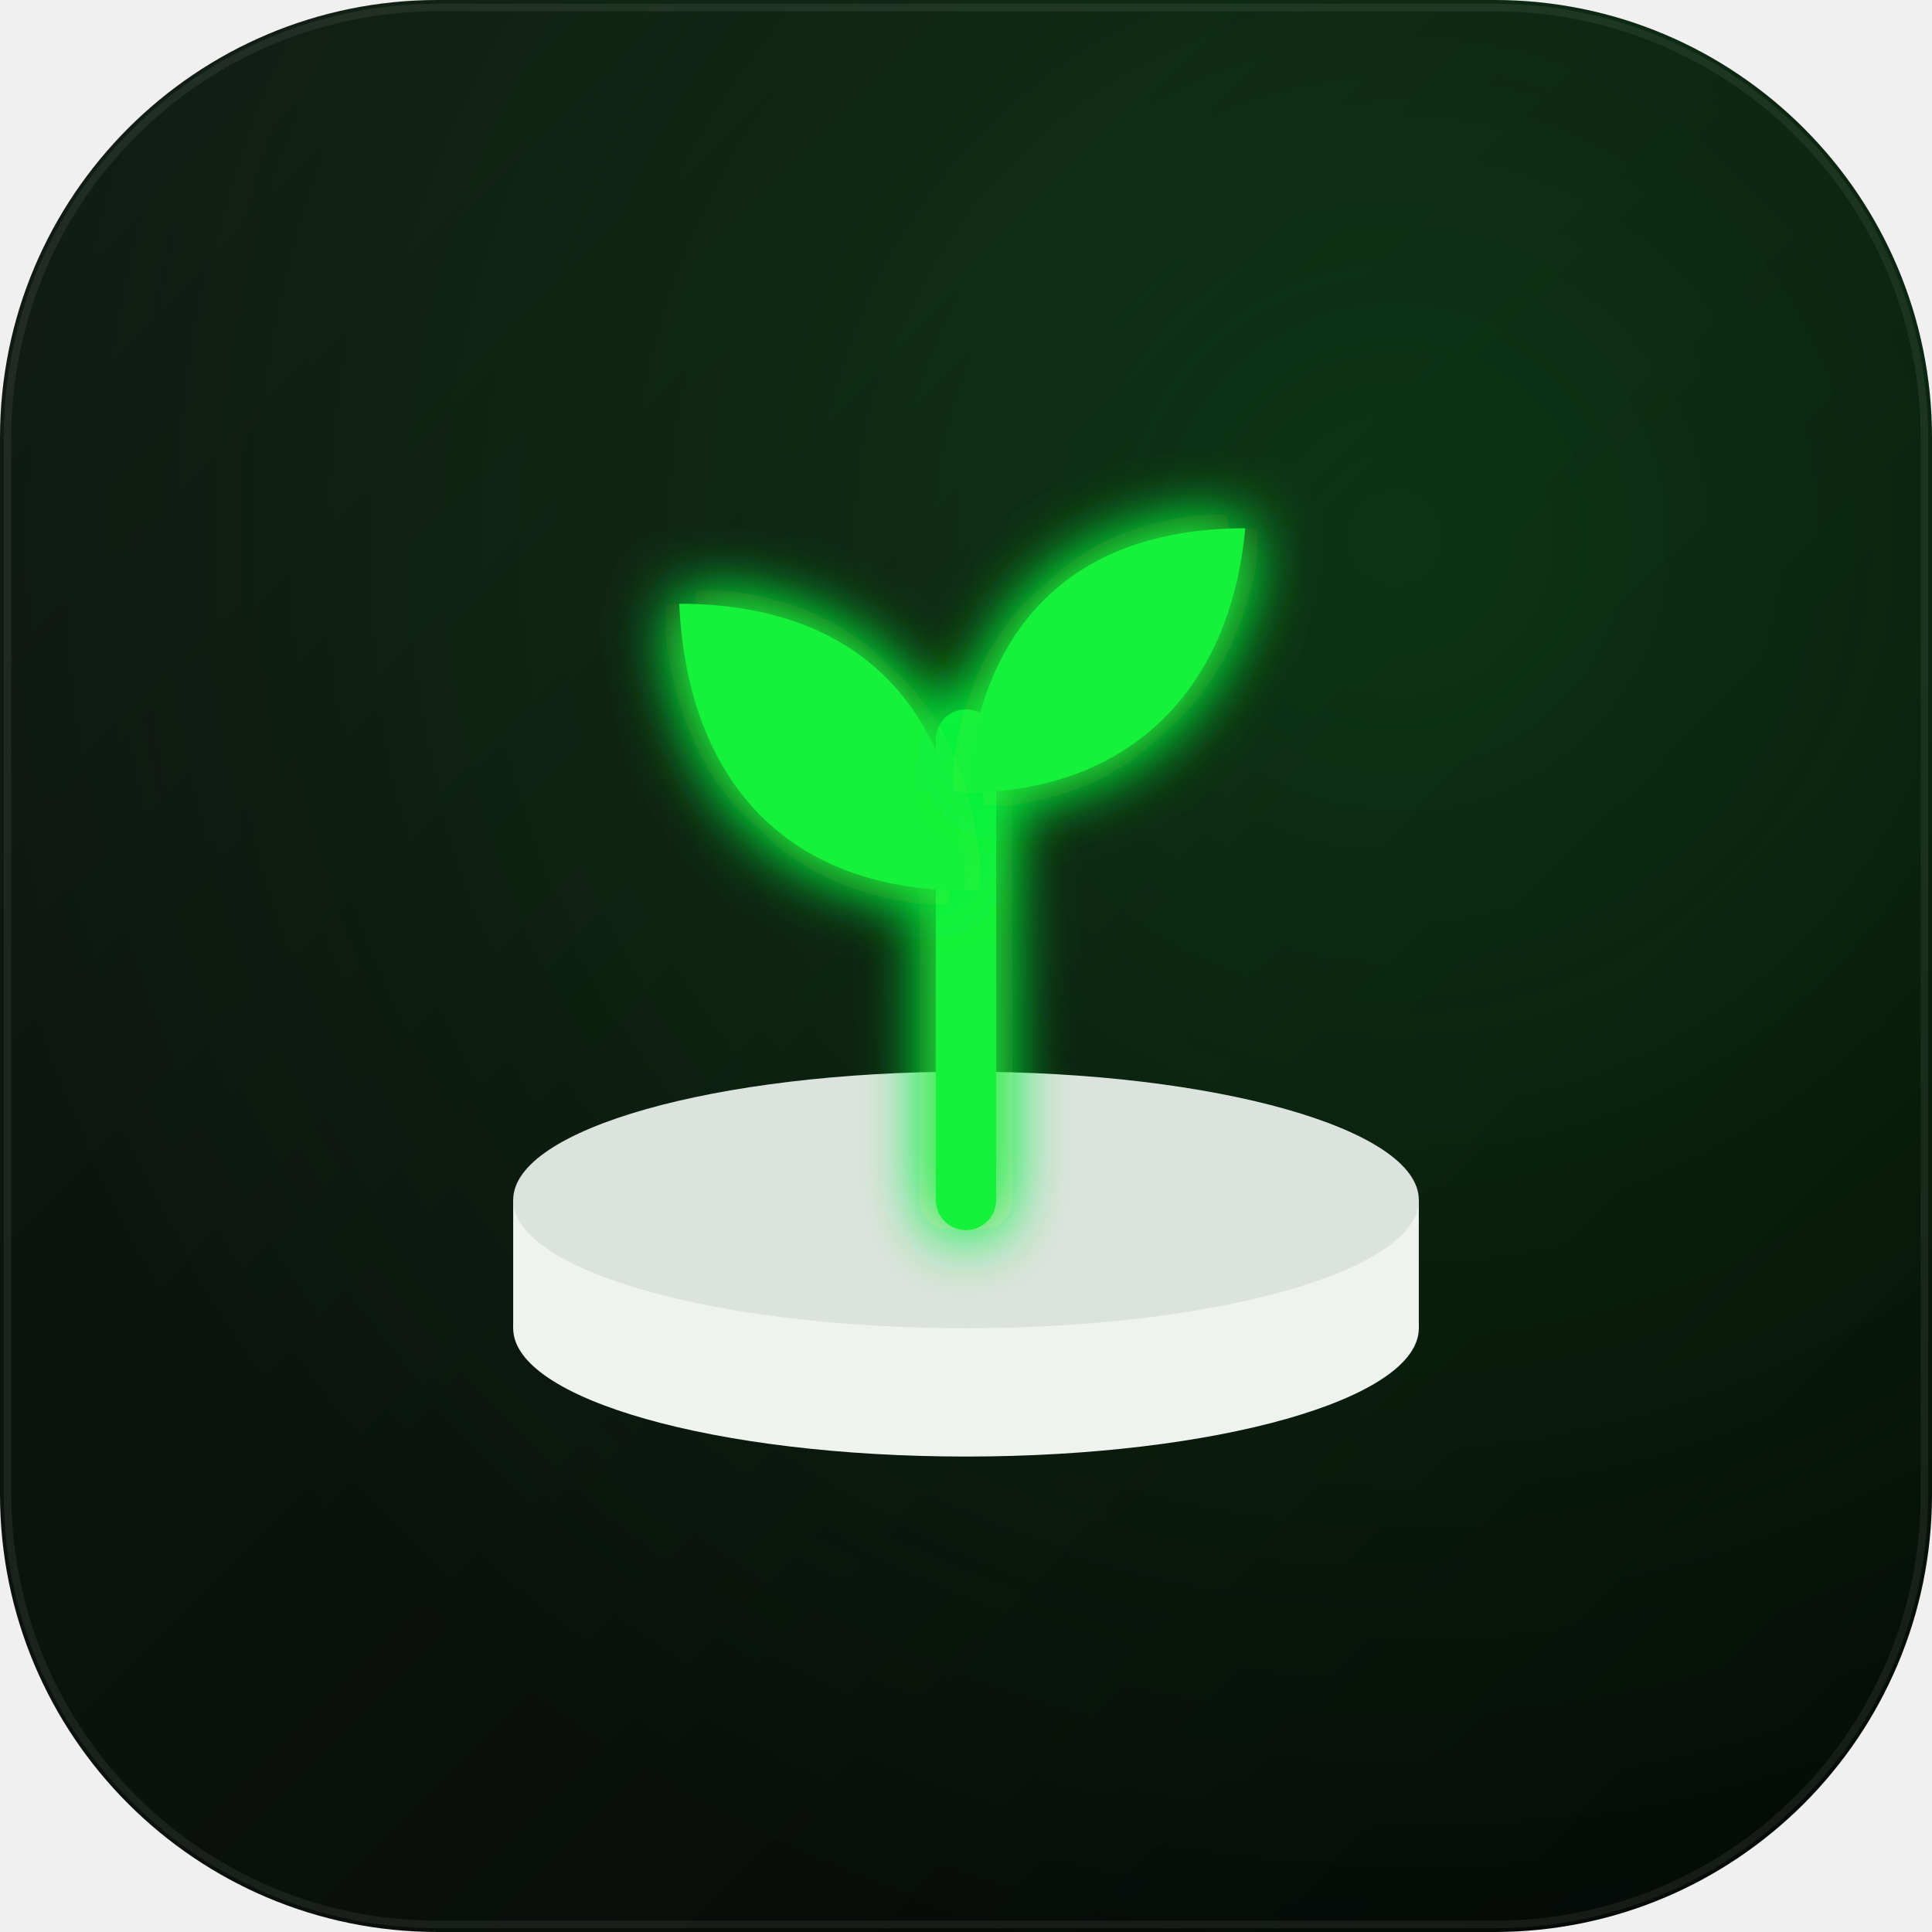
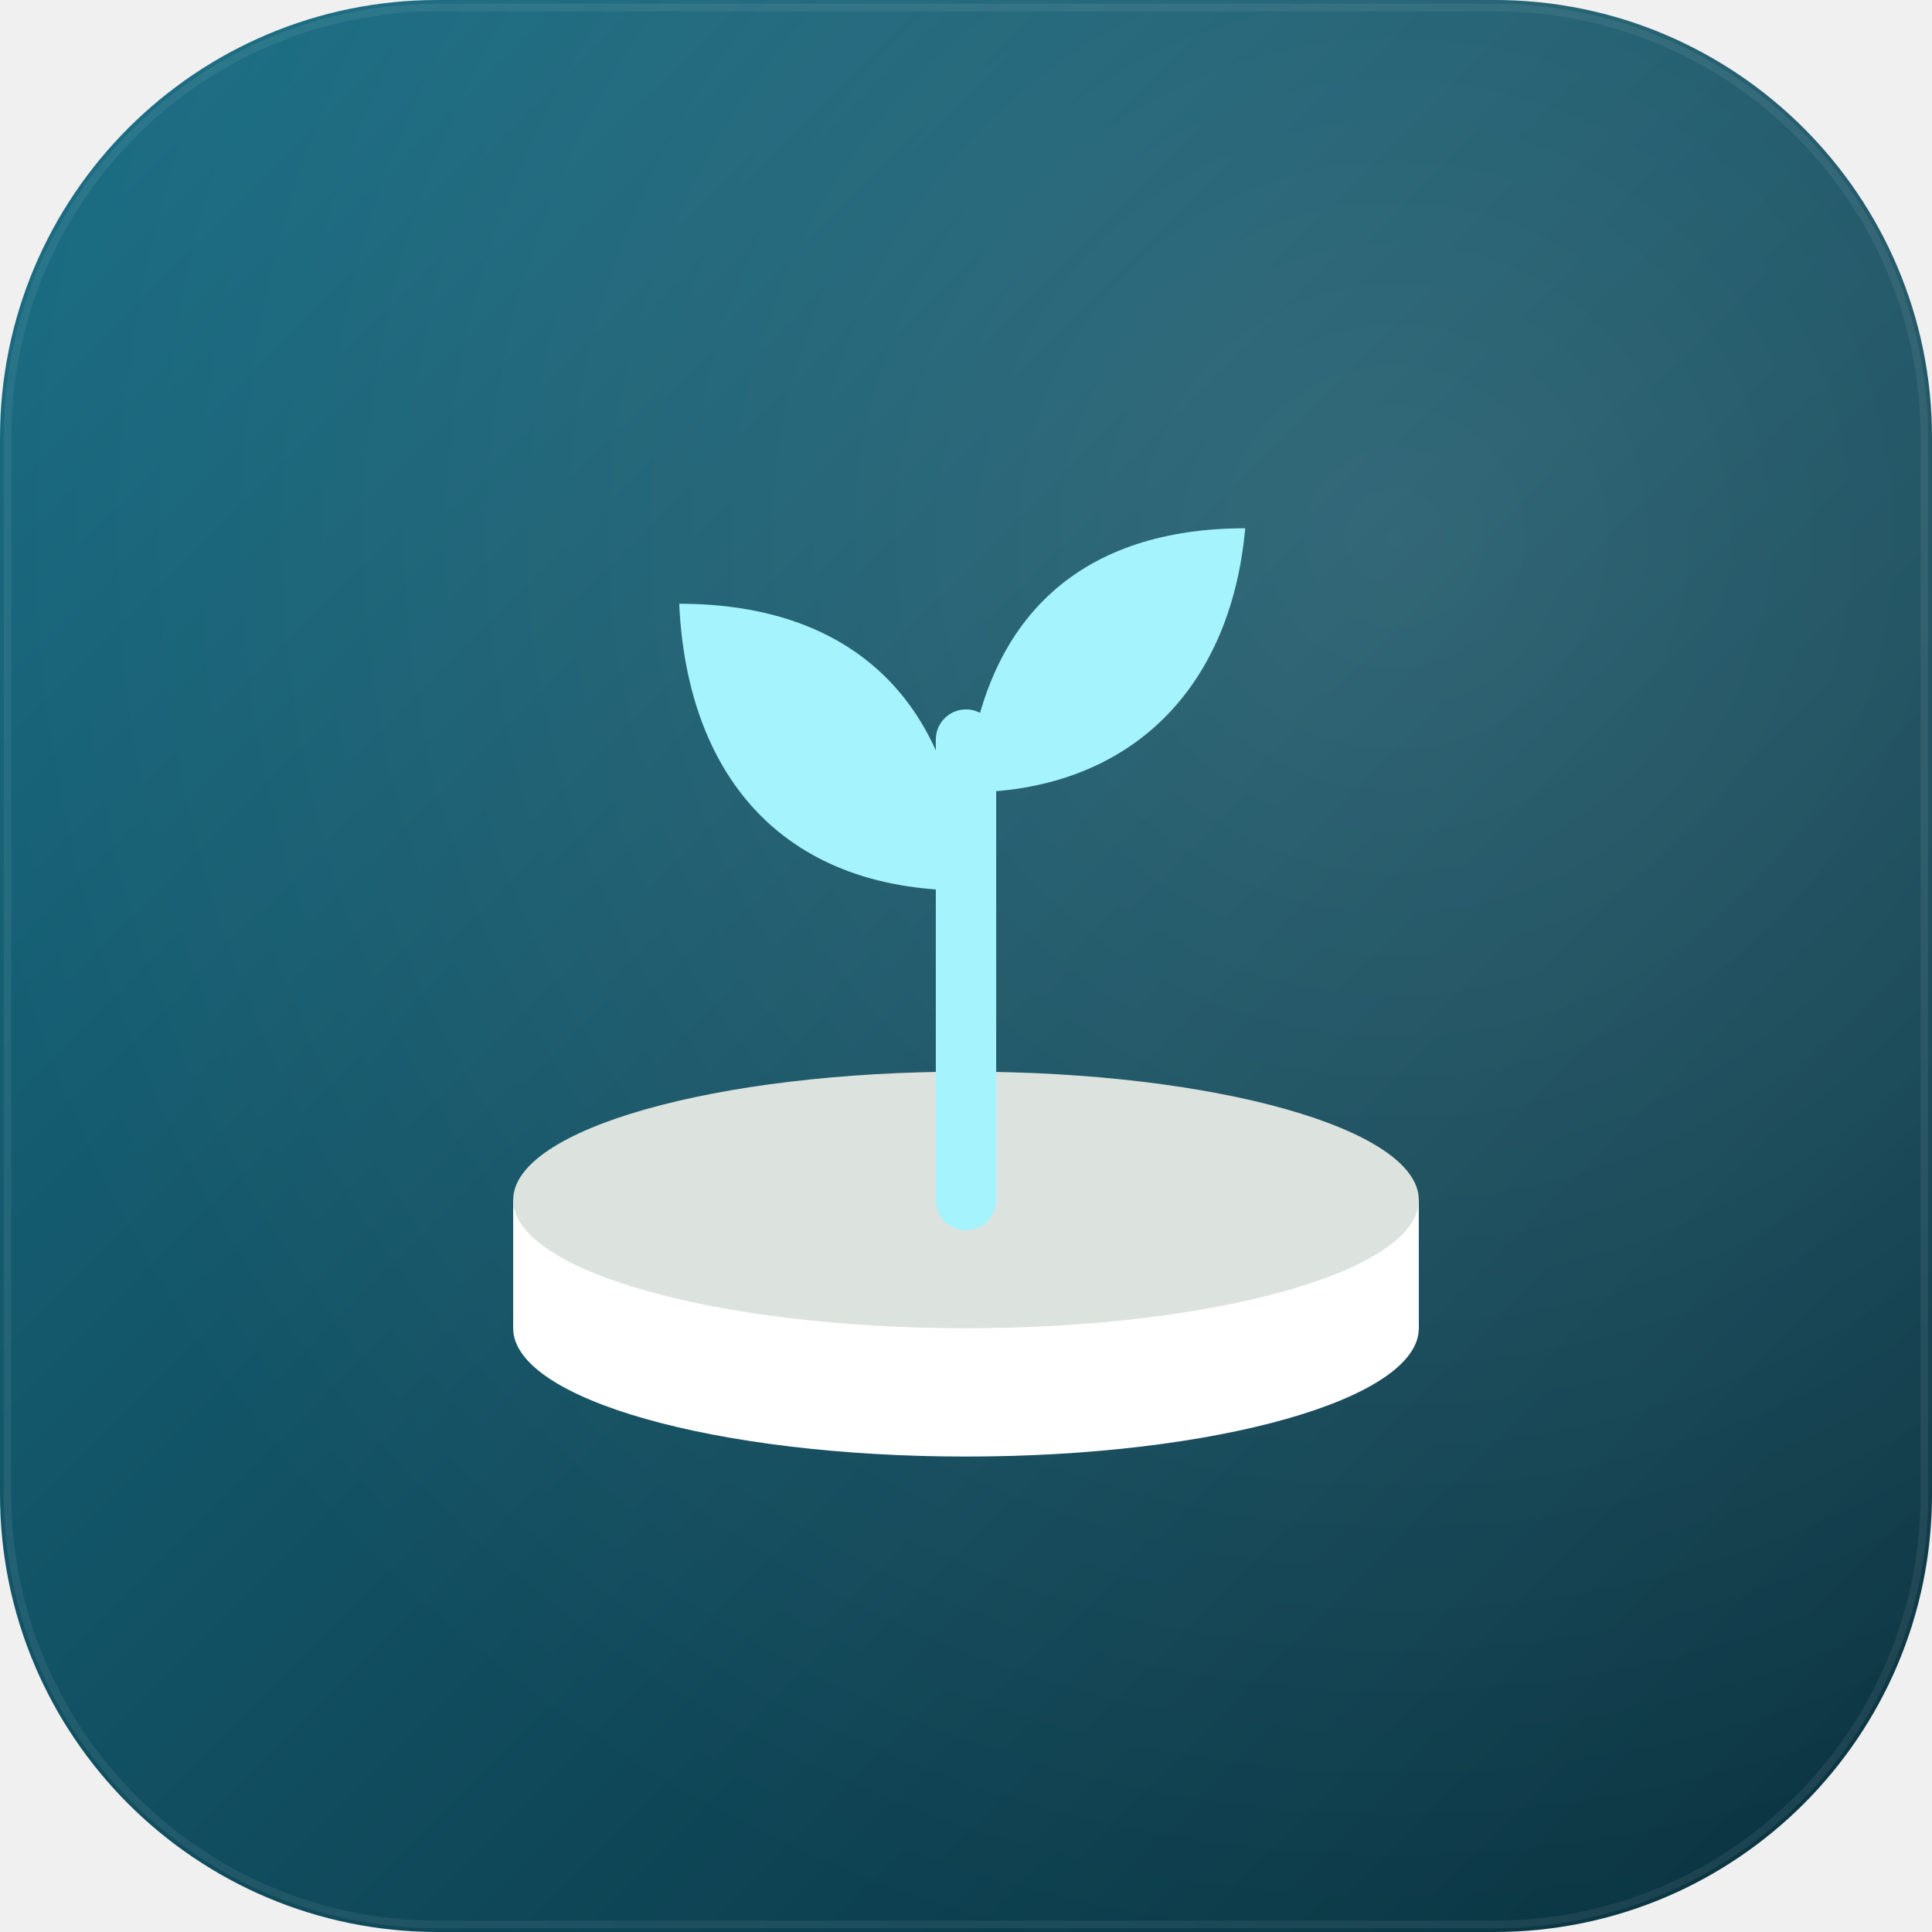
<svg xmlns="http://www.w3.org/2000/svg" viewBox="0 0 512 512" width="512" height="512" role="img" aria-label="VCDex">
  <defs>
    <linearGradient id="bg" x1="0" y1="0" x2="1" y2="1">
-       <stop offset="0" stop-color="#121B15" />
-       <stop offset="1" stop-color="#040705" />
+       <stop offset="0" stop-color="#1A6F86" />
+       <stop offset="1" stop-color="#082F3C" />
    </linearGradient>
    <radialGradient id="halo" cx="0.72" cy="0.28" r="0.75">
-       <stop offset="0" stop-color="#19F23A" stop-opacity="0.16" />
-       <stop offset="1" stop-color="#19F23A" stop-opacity="0" />
+       <stop offset="0" stop-color="#FFFFFF" stop-opacity="0.14" />
+       <stop offset="1" stop-color="#FFFFFF" stop-opacity="0" />
    </radialGradient>
    <filter id="glow" filterUnits="userSpaceOnUse" x="0" y="0" width="512" height="512">
      <feGaussianBlur in="SourceGraphic" stdDeviation="9" result="b" />
      <feMerge>
        <feMergeNode in="b" />
        <feMergeNode in="b" />
        <feMergeNode in="SourceGraphic" />
      </feMerge>
    </filter>
  </defs>
  <rect width="512" height="512" rx="116" fill="url(#bg)" />
  <rect width="512" height="512" rx="116" fill="url(#halo)" />
  <rect x="2" y="2" width="508" height="508" rx="114" fill="none" stroke="#FFFFFF" stroke-opacity="0.07" stroke-width="2" />
-   <ellipse cx="256" cy="352" rx="120" ry="34" fill="#EEF3EF" />
-   <rect x="136" y="318" width="240" height="34" fill="#EEF3EF" />
+   <ellipse cx="256" cy="352" rx="120" ry="34" fill="#FFFFFF" />
+   <rect x="136" y="318" width="240" height="34" fill="#FFFFFF" />
  <ellipse cx="256" cy="318" rx="120" ry="34" fill="#DCE3DE" />
-   <line x1="256" y1="318" x2="256" y2="196" stroke="#19F23A" stroke-width="16" stroke-linecap="round" filter="url(#glow)" />
-   <path d="M256 236 C206 236 182 204 180 160 C226 160 254 186 256 236 Z" fill="#19F23A" filter="url(#glow)" />
-   <path d="M256 210 C298 210 326 184 330 140 C288 140 260 162 256 210 Z" fill="#19F23A" filter="url(#glow)" />
+   <line x1="256" y1="318" x2="256" y2="196" stroke="#A5F3FC" stroke-width="16" stroke-linecap="round" />
+   <path d="M256 236 C206 236 182 204 180 160 C226 160 254 186 256 236 Z" fill="#A5F3FC" />
+   <path d="M256 210 C298 210 326 184 330 140 C288 140 260 162 256 210 Z" fill="#A5F3FC" />
</svg>
